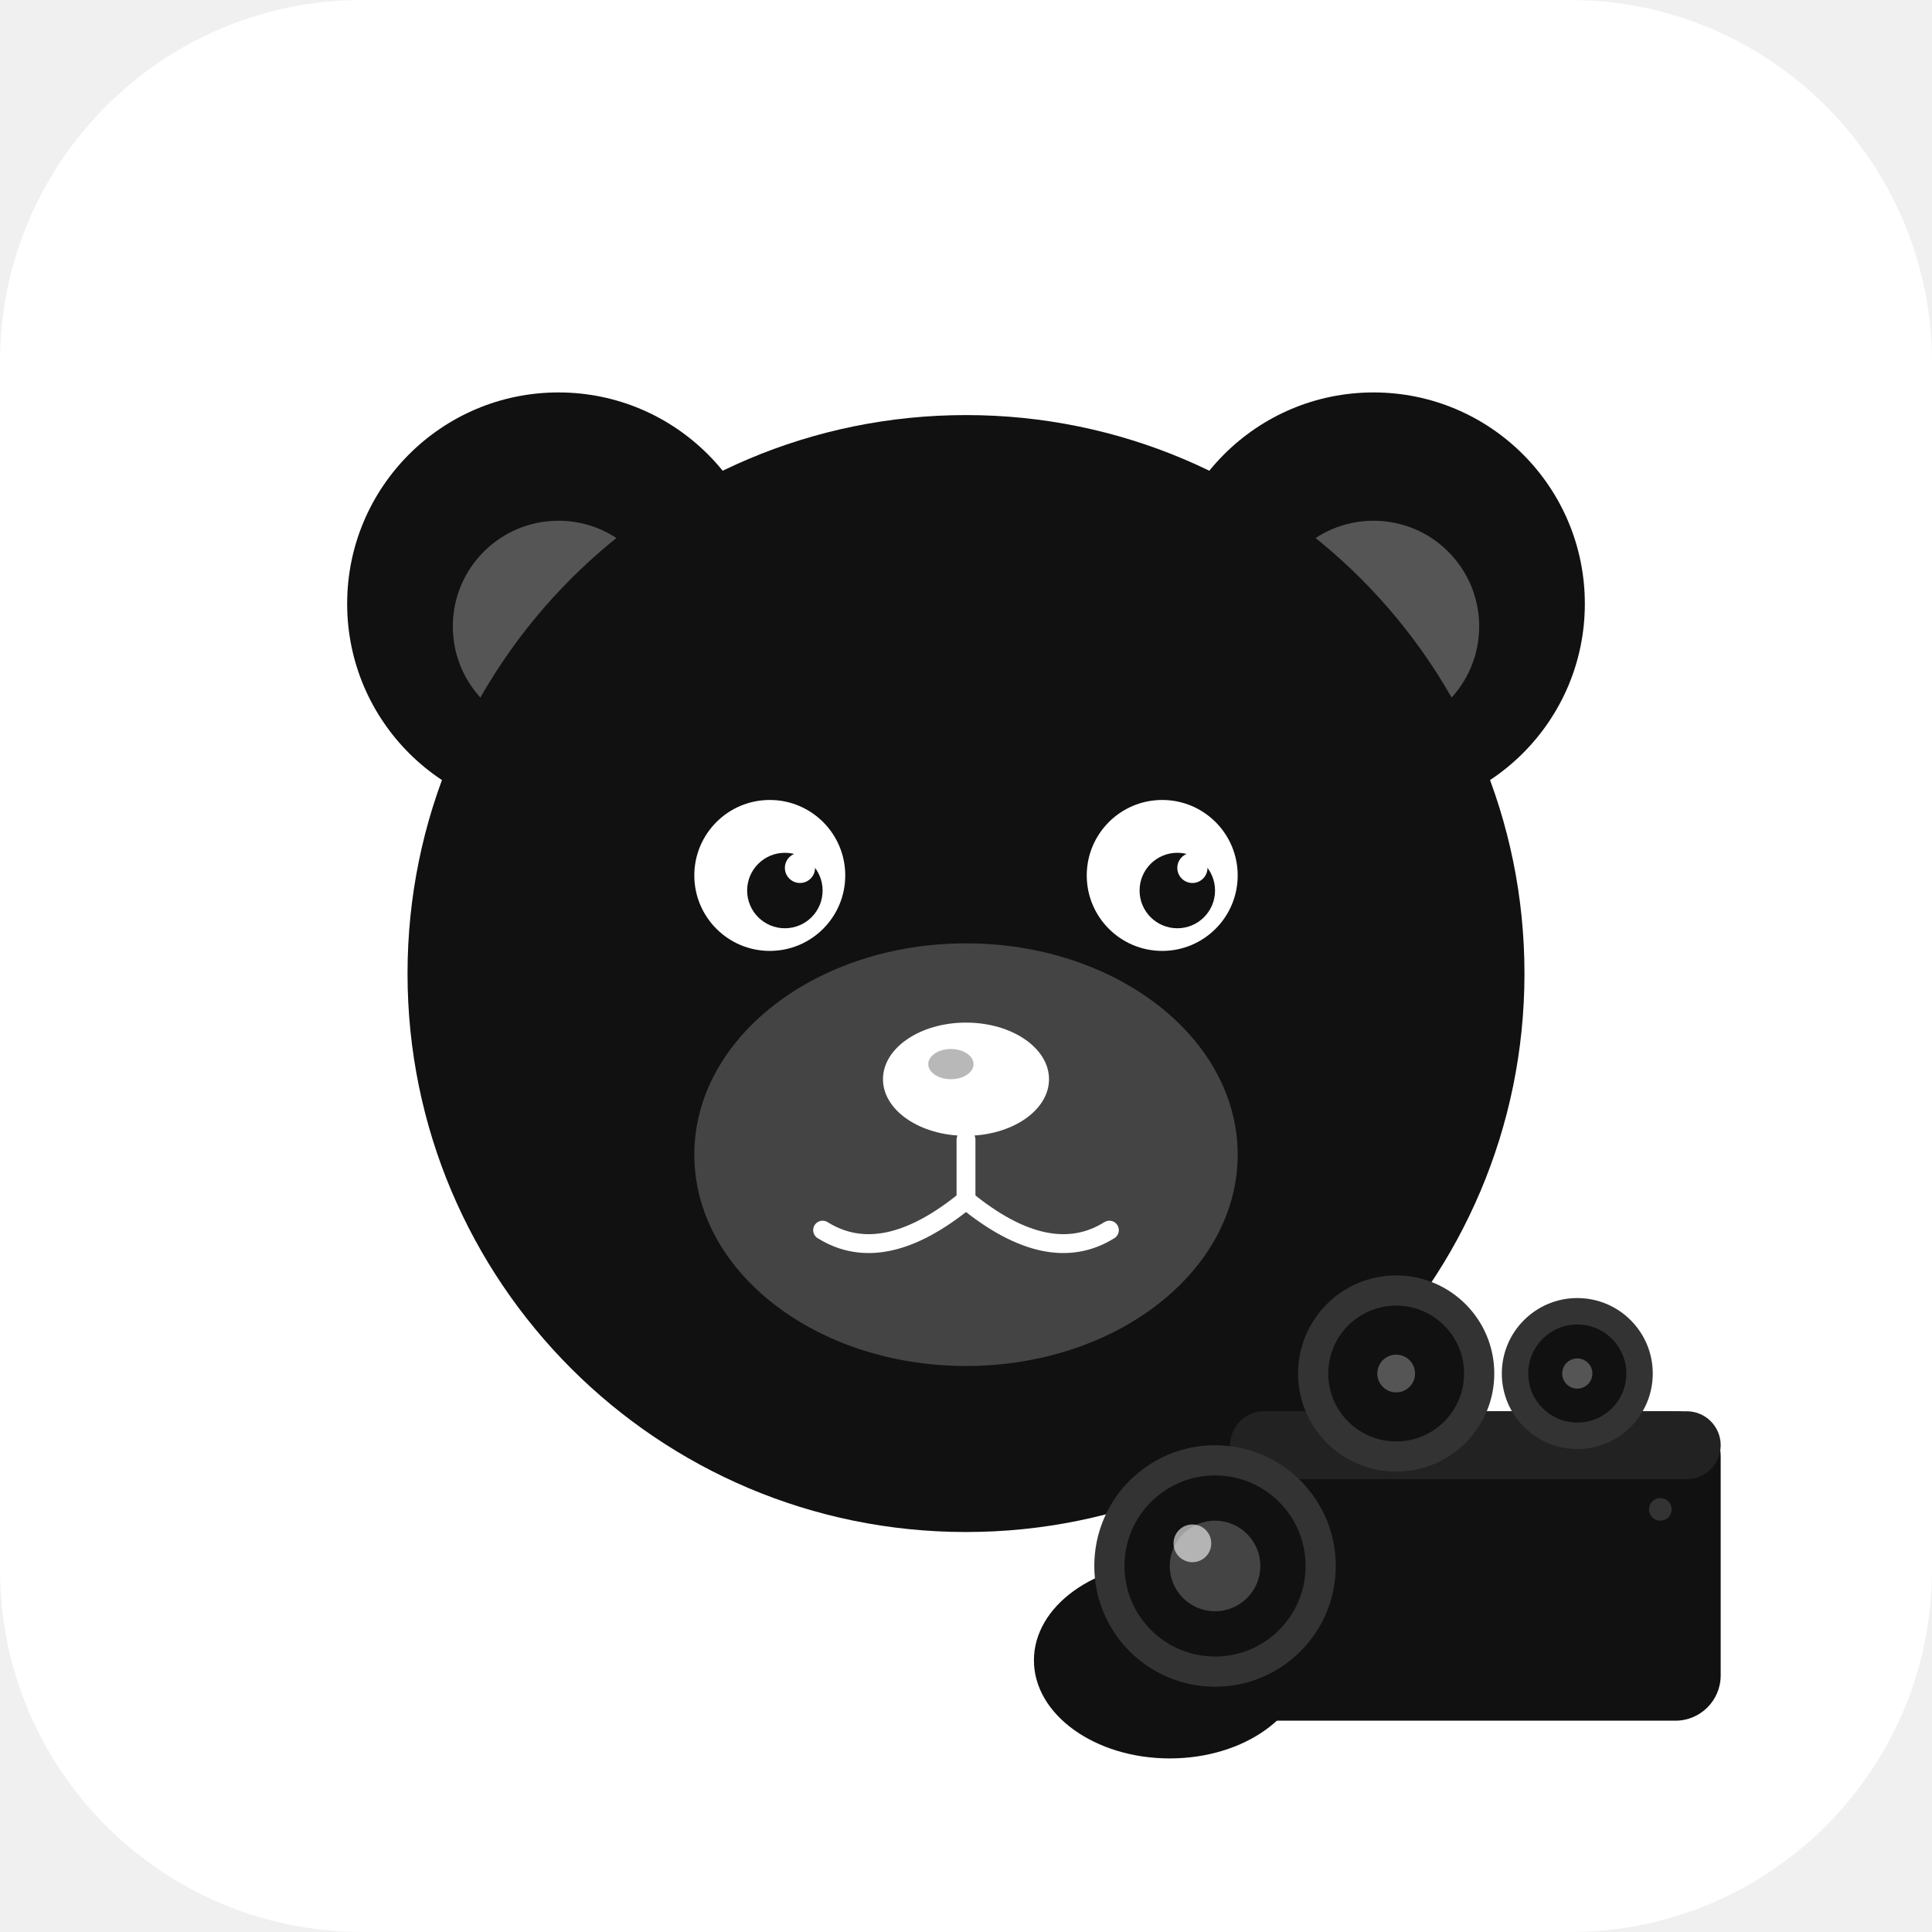
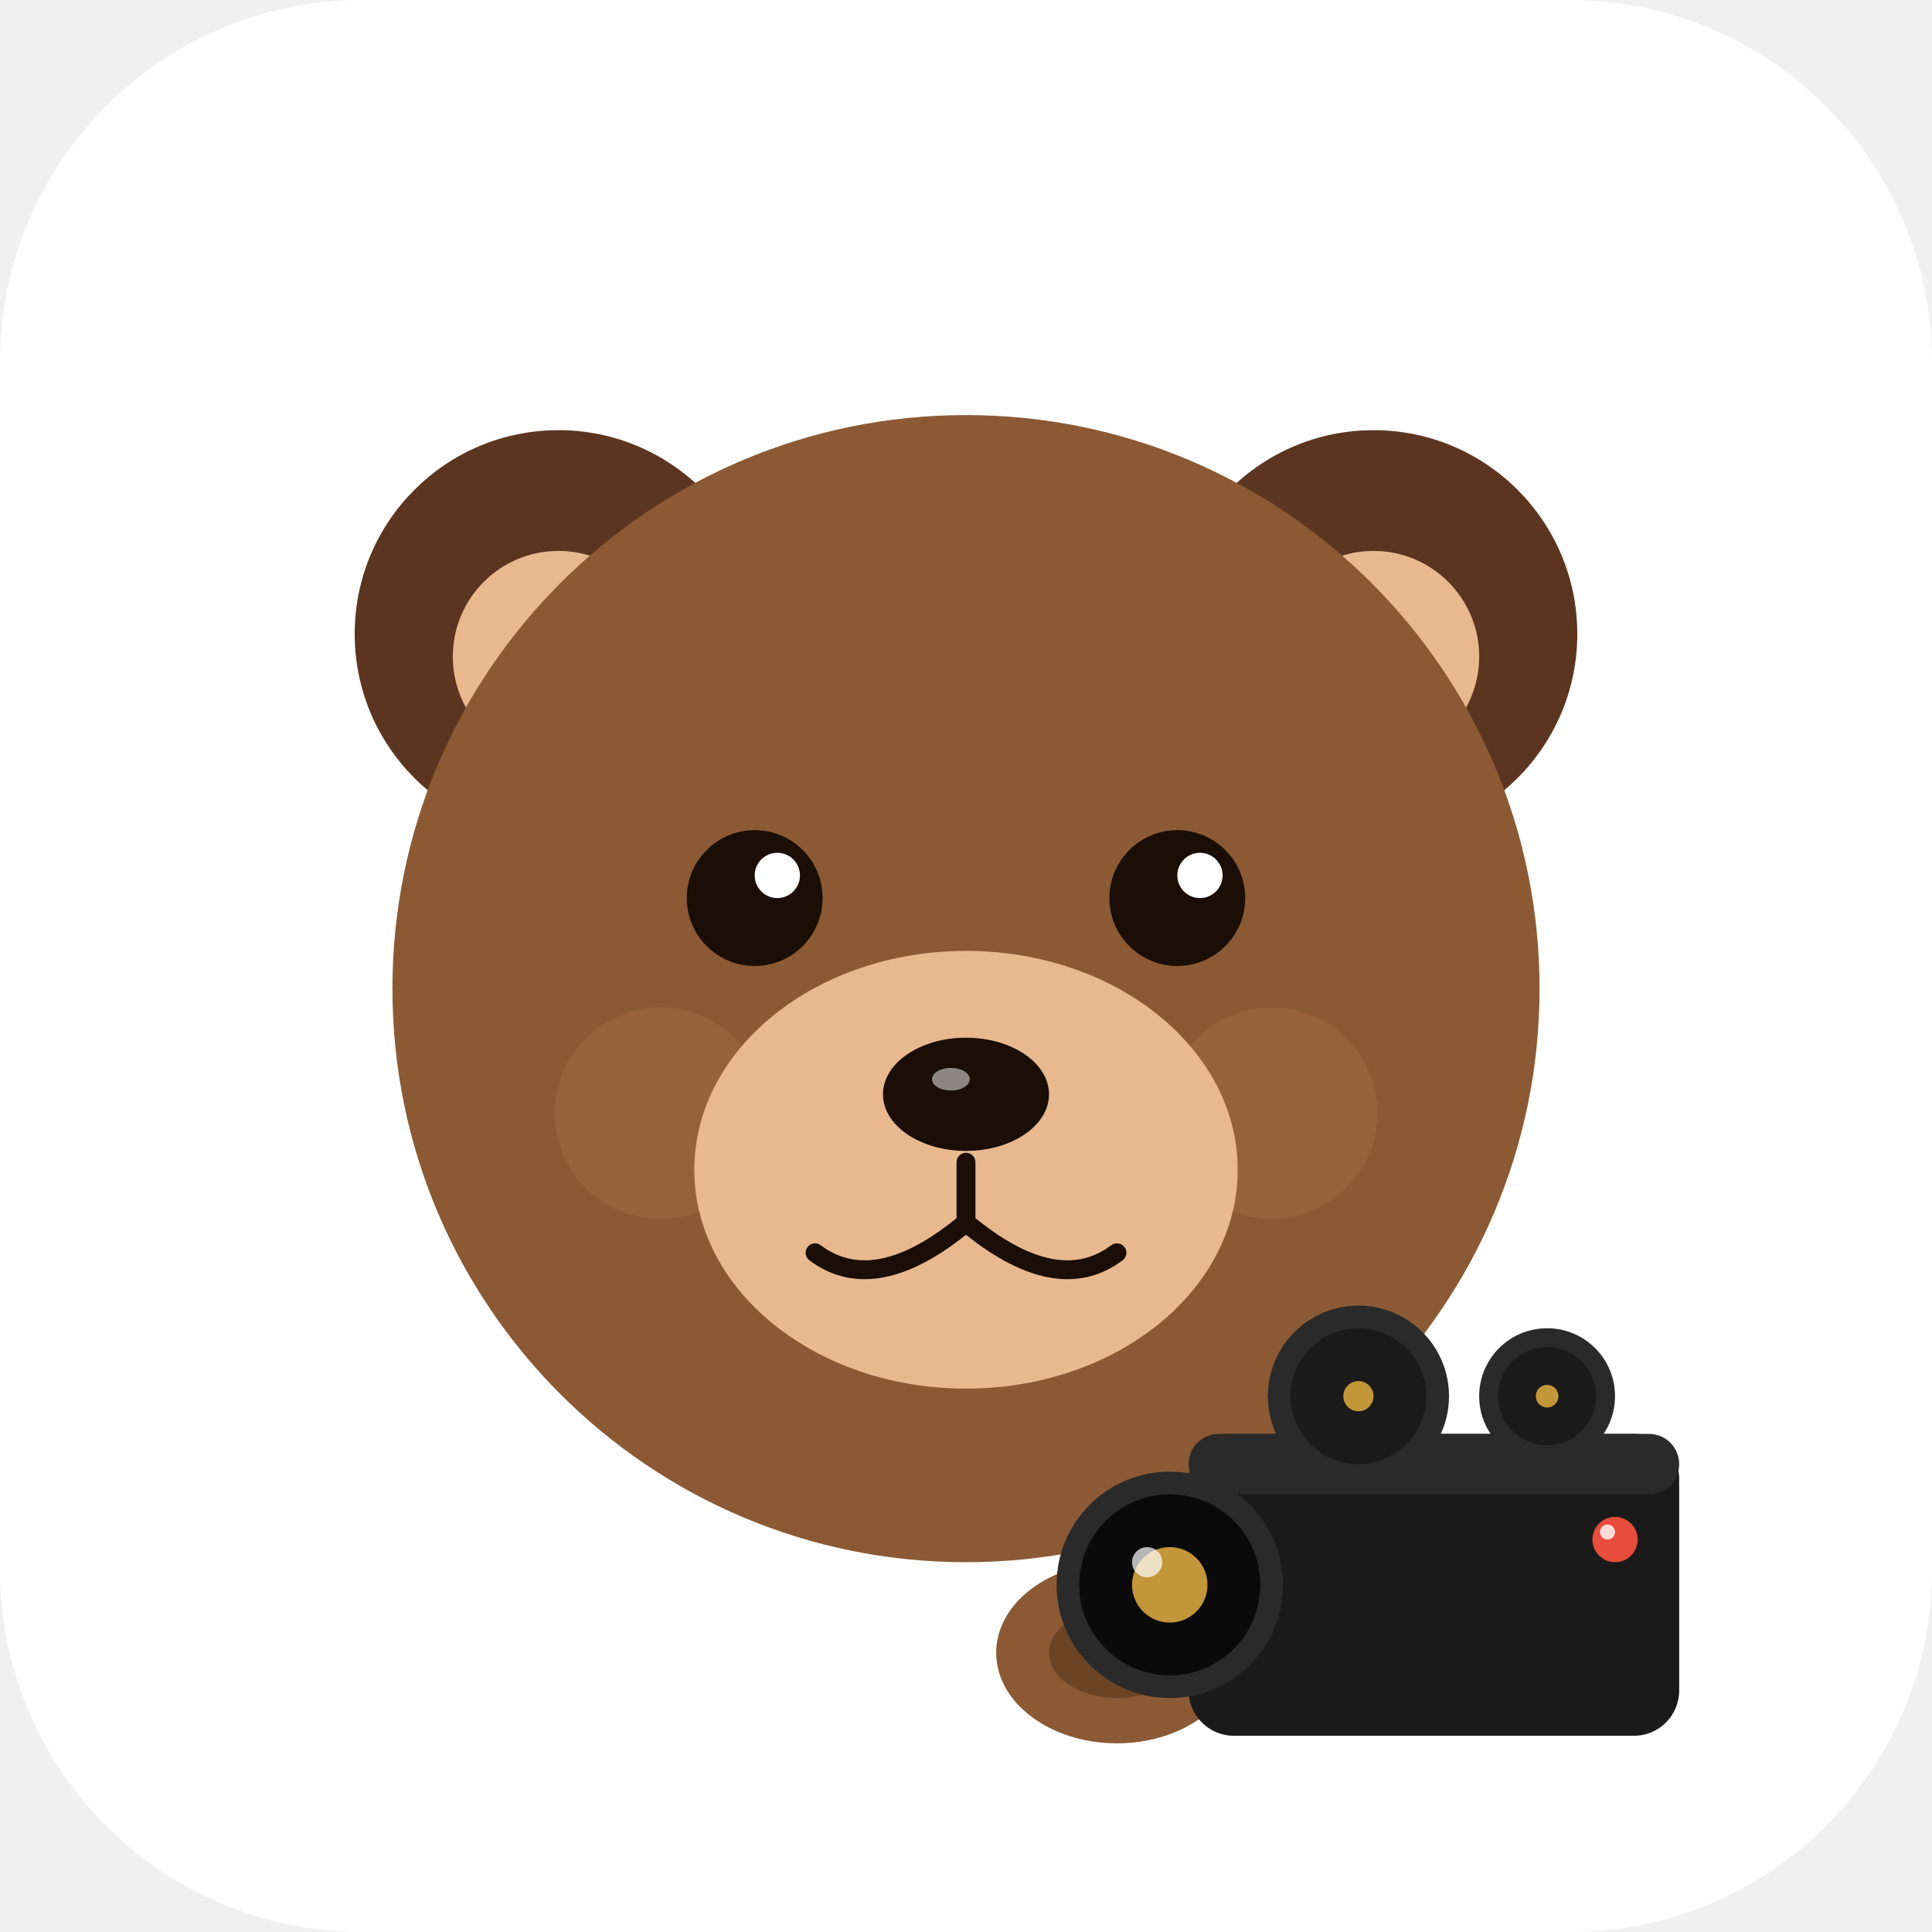
<svg xmlns="http://www.w3.org/2000/svg" viewBox="0 0 512 512">
-   <defs>
-     <clipPath id="frame">
-       <rect width="512" height="512" rx="96" />
-     </clipPath>
-   </defs>
-   <g clip-path="url(#frame)">
-     <rect width="512" height="512" fill="#ffffff" />
-     <circle cx="148" cy="160" r="56" fill="#111111" />
-     <circle cx="364" cy="160" r="56" fill="#111111" />
-     <circle cx="148" cy="166" r="28" fill="#555555" />
-     <circle cx="364" cy="166" r="28" fill="#555555" />
-     <circle cx="256" cy="258" r="148" fill="#111111" />
-     <ellipse cx="256" cy="306" rx="72" ry="56" fill="#444444" />
-     <circle cx="204" cy="232" r="20" fill="#ffffff" />
-     <circle cx="308" cy="232" r="20" fill="#ffffff" />
-     <circle cx="208" cy="236" r="10" fill="#111111" />
-     <circle cx="312" cy="236" r="10" fill="#111111" />
-     <circle cx="212" cy="230" r="4" fill="#ffffff" />
-     <circle cx="316" cy="230" r="4" fill="#ffffff" />
-     <ellipse cx="256" cy="286" rx="22" ry="15" fill="#ffffff" />
-     <ellipse cx="252" cy="282" rx="6" ry="4" fill="#111111" opacity="0.3" />
-     <path d="M 256 302 L 256 318" stroke="#ffffff" stroke-width="5" stroke-linecap="round" fill="none" />
-     <path d="M 256 318 Q 234 336 218 326" stroke="#ffffff" stroke-width="5" fill="none" stroke-linecap="round" />
-     <path d="M 256 318 Q 278 336 294 326" stroke="#ffffff" stroke-width="5" fill="none" stroke-linecap="round" />
-     <ellipse cx="310" cy="440" rx="36" ry="26" fill="#111111" />
-     <rect x="326" y="374" width="130" height="82" rx="12" fill="#111111" />
-     <rect x="326" y="374" width="130" height="18" rx="9" fill="#222222" />
-     <circle cx="322" cy="415" r="32" fill="#333333" />
-     <circle cx="322" cy="415" r="24" fill="#111111" />
-     <circle cx="322" cy="415" r="12" fill="#444444" />
-     <circle cx="316" cy="409" r="5" fill="#ffffff" opacity="0.6" />
-     <circle cx="370" cy="364" r="26" fill="#333333" />
-     <circle cx="370" cy="364" r="18" fill="#111111" />
-     <circle cx="370" cy="364" r="5" fill="#555555" />
-     <circle cx="418" cy="364" r="20" fill="#333333" />
-     <circle cx="418" cy="364" r="13" fill="#111111" />
-     <circle cx="418" cy="364" r="4" fill="#555555" />
-     <circle cx="440" cy="400" r="6" fill="#111111" />
-     <circle cx="440" cy="400" r="3" fill="#333333" />
+   <rect width="512" height="512" rx="96" fill="#ffffff" />
+   <circle cx="148" cy="168" r="54" fill="#5c3520" />
+   <circle cx="364" cy="168" r="54" fill="#5c3520" />
+   <circle cx="148" cy="174" r="28" fill="#e8b88f" />
+   <circle cx="364" cy="174" r="28" fill="#e8b88f" />
+   <circle cx="256" cy="262" r="152" fill="#8b5a34" />
+   <circle cx="175" cy="295" r="28" fill="#a06a42" opacity="0.5" />
+   <circle cx="337" cy="295" r="28" fill="#a06a42" opacity="0.5" />
+   <ellipse cx="256" cy="310" rx="72" ry="58" fill="#e8b88f" />
+   <circle cx="200" cy="238" r="18" fill="#1a0e06" />
+   <circle cx="312" cy="238" r="18" fill="#1a0e06" />
+   <circle cx="206" cy="232" r="6" fill="#ffffff" />
+   <circle cx="318" cy="232" r="6" fill="#ffffff" />
+   <ellipse cx="256" cy="290" rx="22" ry="15" fill="#1a0e06" />
+   <ellipse cx="252" cy="286" rx="5" ry="3" fill="#ffffff" opacity="0.5" />
+   <path d="M 256 308 L 256 324" stroke="#1a0e06" stroke-width="5" stroke-linecap="round" fill="none" />
+   <path d="M 256 324 Q 232 344 216 332" stroke="#1a0e06" stroke-width="5" fill="none" stroke-linecap="round" />
+   <path d="M 256 324 Q 280 344 296 332" stroke="#1a0e06" stroke-width="5" fill="none" stroke-linecap="round" />
+   <g>
+     <ellipse cx="296" cy="438" rx="32" ry="24" fill="#8b5a34" />
+     <ellipse cx="296" cy="438" rx="18" ry="12" fill="#6b4426" />
+     <rect x="315" y="380" width="130" height="80" rx="12" fill="#1a1a1a" />
+     <rect x="315" y="380" width="130" height="16" rx="8" fill="#2a2a2a" />
+     <circle cx="310" cy="420" r="30" fill="#2a2a2a" />
+     <circle cx="310" cy="420" r="24" fill="#0a0a0a" />
+     <circle cx="310" cy="420" r="10" fill="#c4963a" />
+     <circle cx="304" cy="414" r="4" fill="#ffffff" opacity="0.7" />
+     <circle cx="360" cy="370" r="24" fill="#2a2a2a" />
+     <circle cx="360" cy="370" r="18" fill="#1a1a1a" />
+     <circle cx="360" cy="370" r="4" fill="#c4963a" />
+     <circle cx="410" cy="370" r="18" fill="#2a2a2a" />
+     <circle cx="410" cy="370" r="13" fill="#1a1a1a" />
+     <circle cx="410" cy="370" r="3" fill="#c4963a" />
+     <circle cx="428" cy="408" r="6" fill="#e74c3c" />
+     <circle cx="426" cy="406" r="2" fill="#ffffff" opacity="0.8" />
  </g>
</svg>
